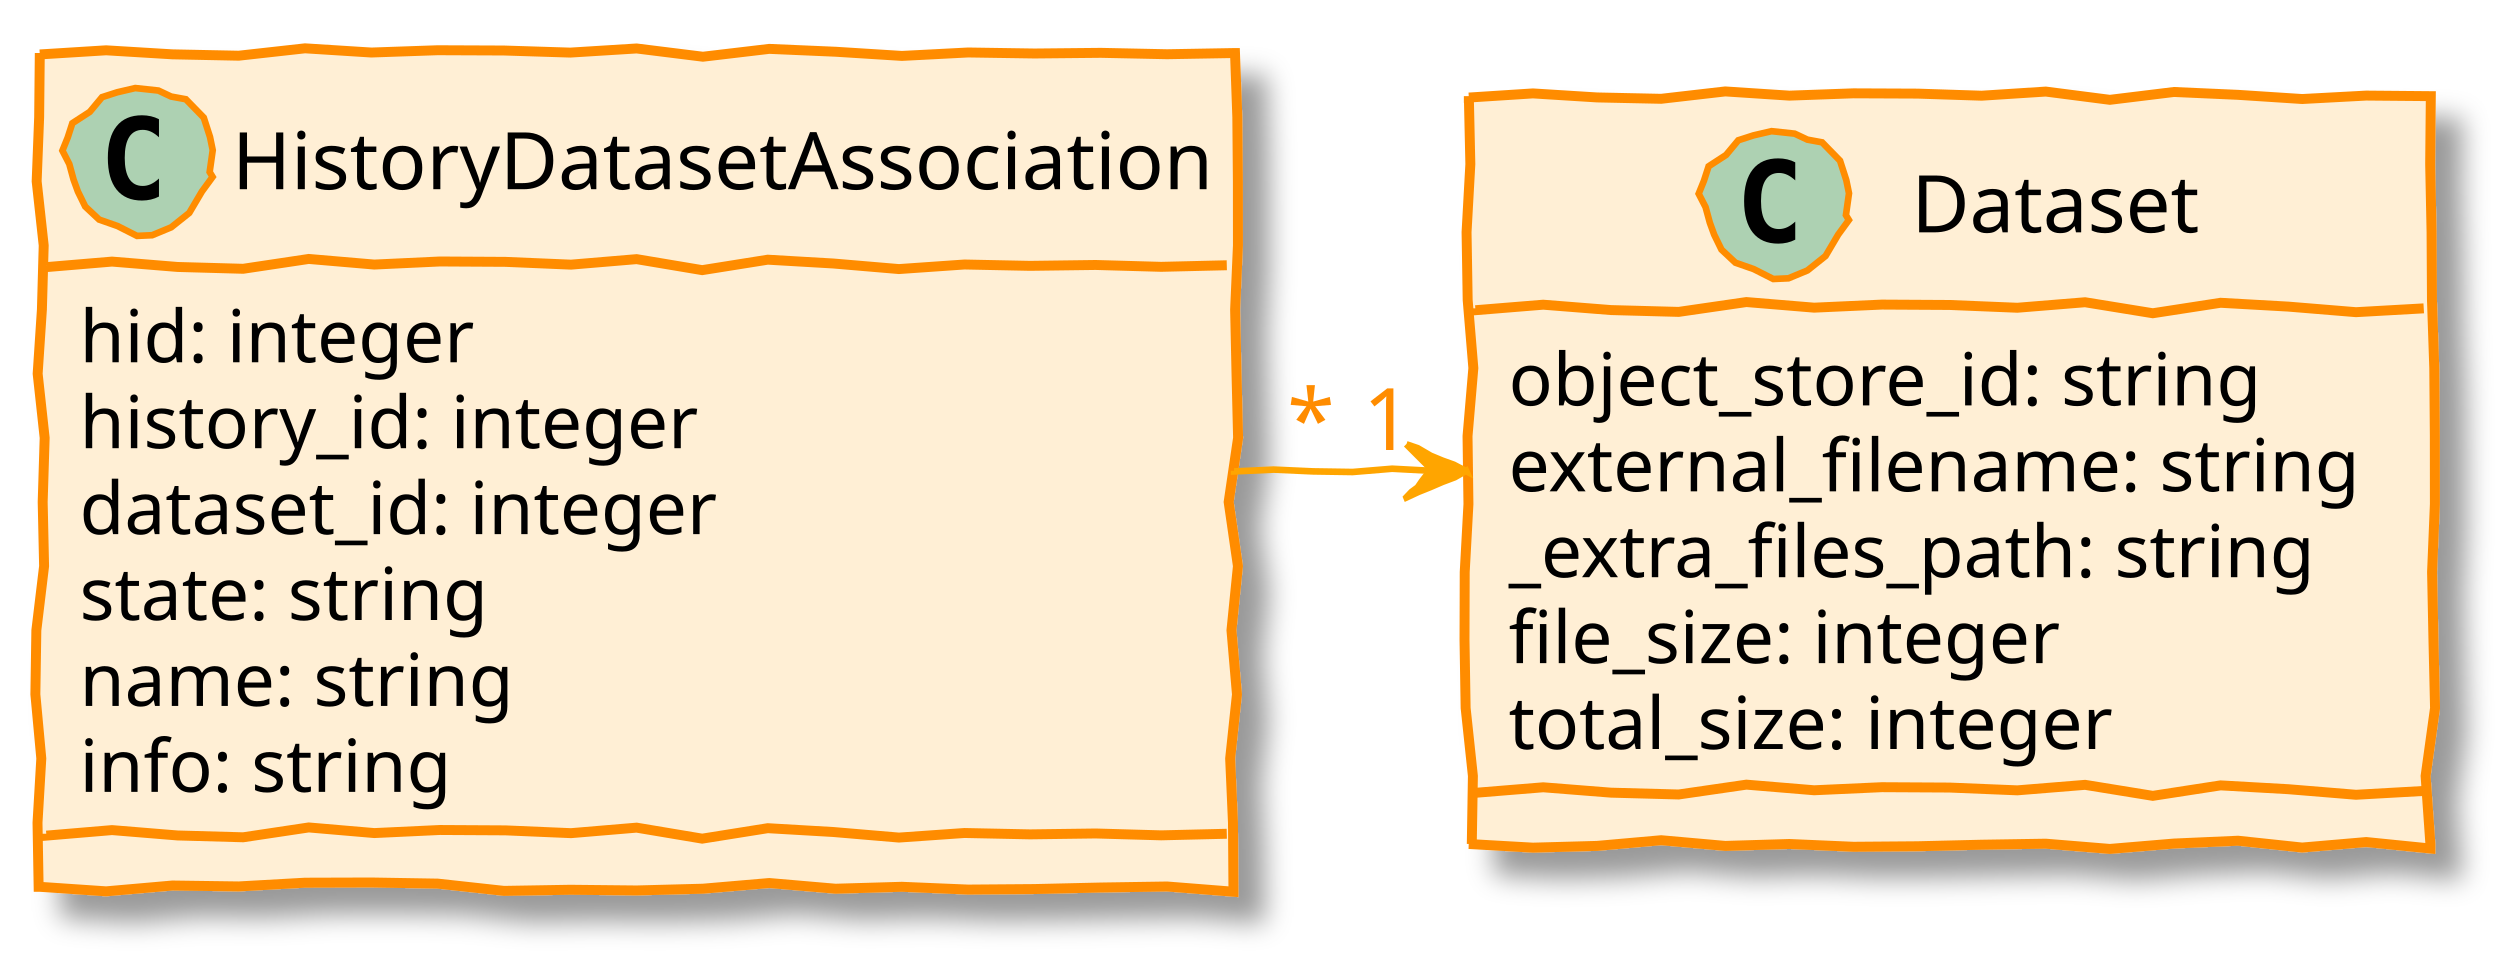
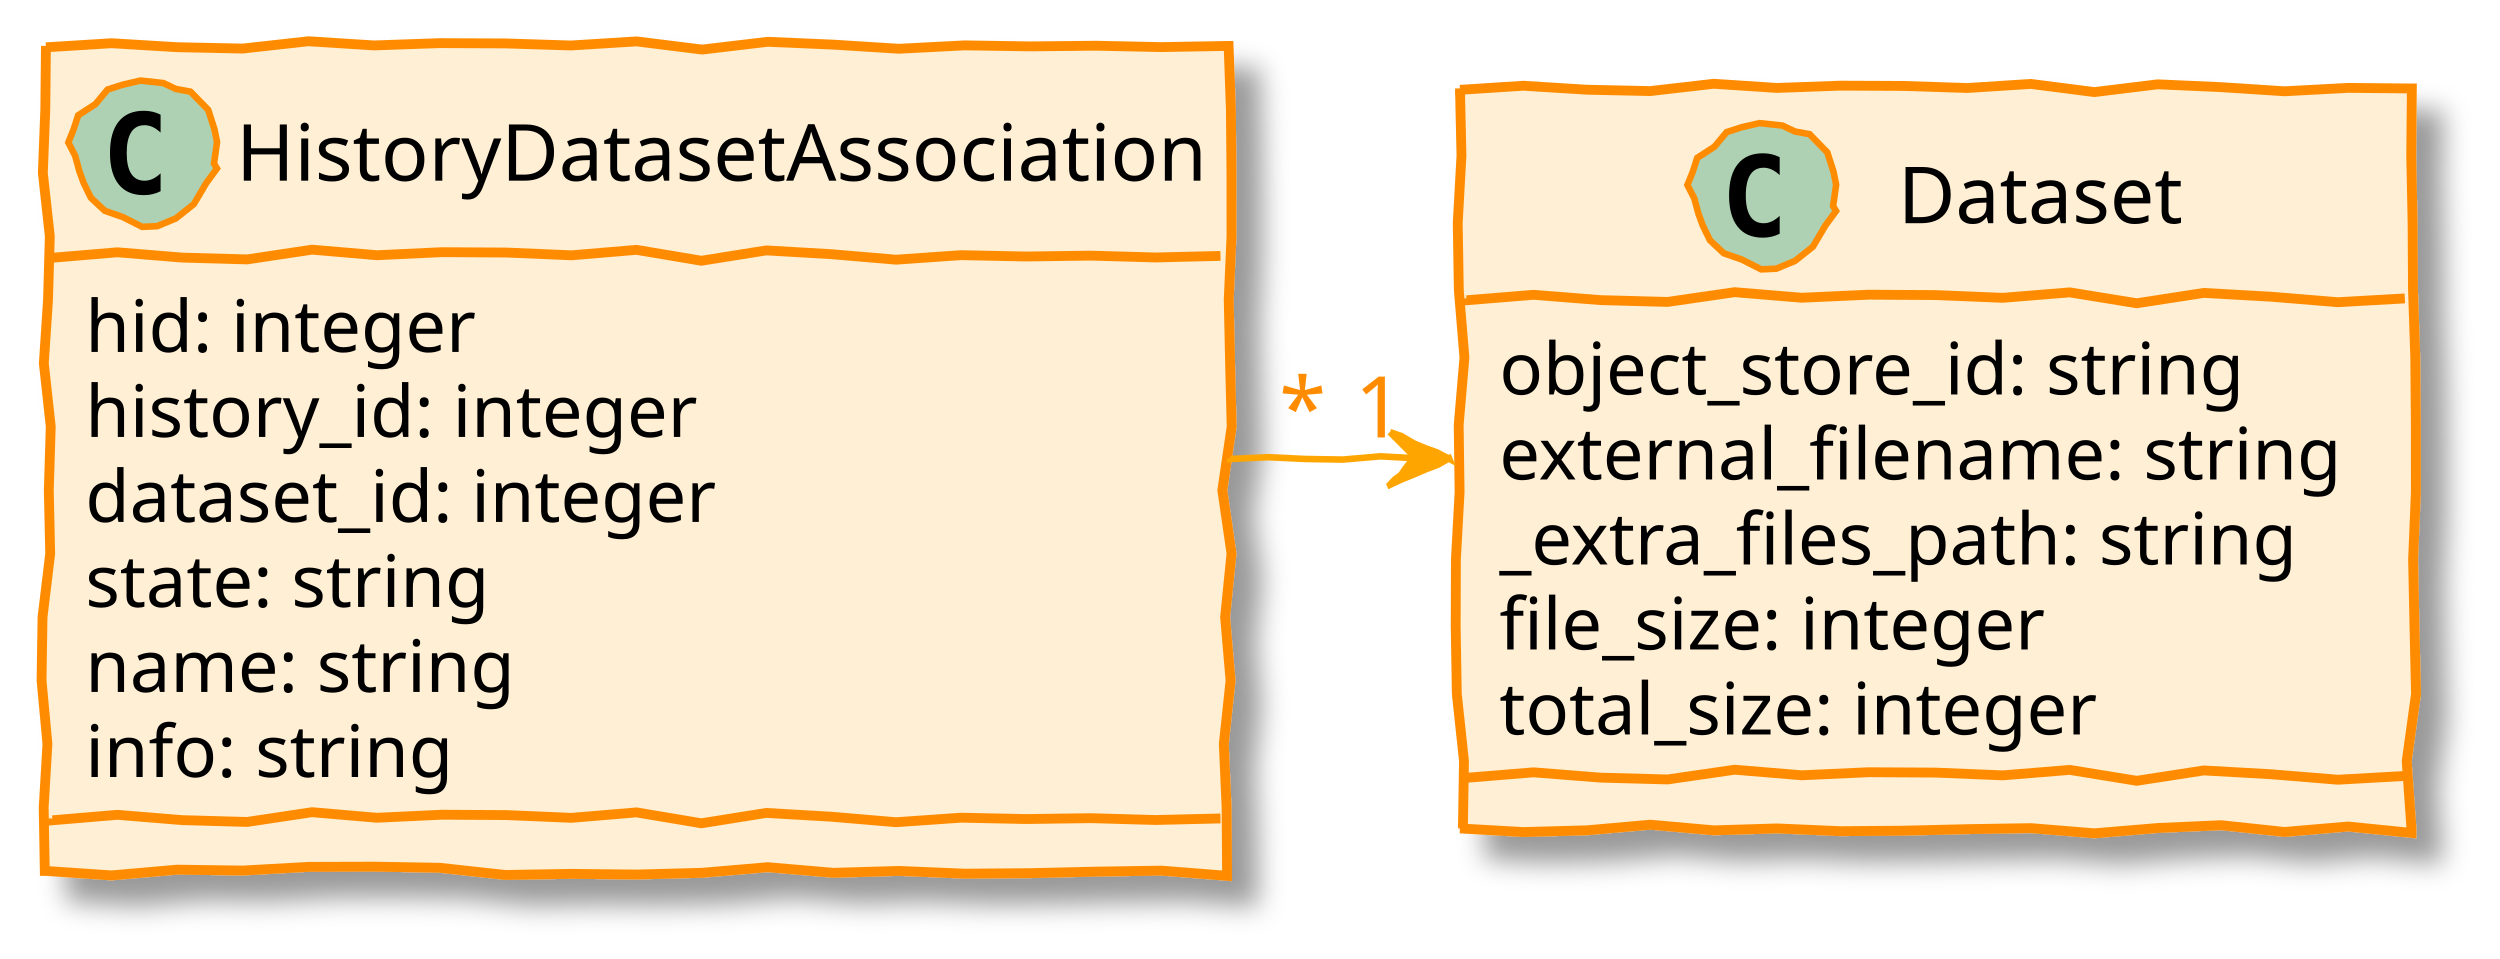
- <svg xmlns="http://www.w3.org/2000/svg" contentScriptType="application/ecmascript" contentStyleType="text/css" height="144px" preserveAspectRatio="none" style="width:377px;height:144px;" version="1.1" viewBox="0 0 377 144" width="377px" zoomAndPan="magnify">
+ <svg xmlns="http://www.w3.org/2000/svg" contentScriptType="application/ecmascript" contentStyleType="text/css" height="146px" preserveAspectRatio="none" style="width:381px;height:146px;background:#FFFFFF;" version="1.1" viewBox="0 0 381 146" width="381px" zoomAndPan="magnify">
  <defs>
    <filter height="300%" id="f1qo7odmevwjkg" width="300%" x="-1" y="-1">
      <feGaussianBlur result="blurOut" stdDeviation="2.0" />
      <feColorMatrix in="blurOut" result="blurOut2" type="matrix" values="0 0 0 0 0 0 0 0 0 0 0 0 0 0 0 0 0 0 .4 0" />
      <feOffset dx="4.0" dy="4.0" in="blurOut2" result="blurOut3" />
      <feBlend in="SourceGraphic" in2="blurOut3" mode="normal" />
    </filter>
  </defs>
  <g>
-     <polygon fill="#FFEFD5" filter="url(#f1qo7odmevwjkg)" points="6,8,6,8.21,16,7.586,26,8.193,36,8.4,46,7.287,56,7.922,66,7.574,76,7.617,86,7.932,96,7.309,106,8.554,116,7.37,126,7.802,136,8.432,146,7.914,156,8.068,166,7.968,176,8.178,186,8,186.239,8,186.586,17.672,186.671,27.343,186.679,37.015,186.255,46.686,186.464,56.358,186.702,66.029,185.279,75.701,186.679,85.373,185.703,95.044,186.534,104.716,185.505,114.387,185.931,124.059,186,133.731,186,134.472,176,133.682,166,133.836,156,134.069,146,134.147,136,133.727,126,134.018,116,133.158,106,134.015,96,134.279,86,134.175,76,134.344,66,133.247,56,133.078,46,133.109,36,133.672,26,133.534,16,134.412,6,133.731,5.825,133.731,5.657,124.059,6.228,114.387,5.333,104.716,5.481,95.044,6.649,85.373,6.436,75.701,6.734,66.029,5.678,56.358,6.319,46.686,6.59,37.015,5.528,27.343,5.904,17.672,6,8" style="stroke: #FF8C00; stroke-width: 1.5;" />
-     <polygon fill="#ADD1B2" points="32.061,26.676,30.448,28.879,28.541,32.106,25.814,34.28,22.947,35.47,20.662,35.573,17.725,34.086,14.953,33.114,12.85,31.141,11.746,28.883,11.092,27.084,10.451,24.736,9.41,22.715,10.21,20.741,10.91,18.579,13.539,16.869,15.389,14.651,17.678,13.914,20.4,13.28,23.89,13.657,25.802,14.559,28.025,14.967,30.727,17.736,31.669,20.659,32.079,22.653,31.615,25.94" style="stroke: #FF8C00; stroke-width: 1.0;" />
-     <path d="M23.973,29.643 Q23.392,29.942 22.753,30.091 Q22.114,30.241 21.408,30.241 Q18.901,30.241 17.581,28.589 Q16.262,26.937 16.262,23.816 Q16.262,20.686 17.581,19.035 Q18.901,17.383 21.408,17.383 Q22.114,17.383 22.761,17.532 Q23.409,17.682 23.973,17.98 L23.973,20.703 Q23.342,20.122 22.749,19.852 Q22.155,19.582 21.524,19.582 Q20.18,19.582 19.495,20.649 Q18.81,21.716 18.81,23.816 Q18.81,25.908 19.495,26.974 Q20.18,28.041 21.524,28.041 Q22.155,28.041 22.749,27.771 Q23.342,27.502 23.973,26.92 Z " />
-     <text fill="#000000" font-family="sans-serif" font-size="12" lengthAdjust="spacingAndGlyphs" textLength="148" x="35" y="28.535">HistoryDatasetAssociation</text>
-     <path d="M7,40 L7,40.28 L16.889,39.448 L26.778,40.258 L36.667,40.533 L46.556,39.049 L56.444,39.896 L66.333,39.431 L76.222,39.489 L86.111,39.909 L96,39.078 L105.889,40.738 L115.778,39.16 L125.667,39.736 L135.556,40.576 L145.444,39.886 L155.333,40.091 L165.222,39.957 L175.111,40.238 L185,40 " fill="#FFEFD5" style="stroke: #FF8C00; stroke-width: 1.5;" />
-     <text fill="#000000" font-family="sans-serif" font-size="11" lengthAdjust="spacingAndGlyphs" textLength="61" x="12" y="54.635">hid: integer</text>
-     <text fill="#000000" font-family="sans-serif" font-size="11" lengthAdjust="spacingAndGlyphs" textLength="98" x="12" y="67.59">history_id: integer</text>
-     <text fill="#000000" font-family="sans-serif" font-size="11" lengthAdjust="spacingAndGlyphs" textLength="99" x="12" y="80.545">dataset_id: integer</text>
-     <text fill="#000000" font-family="sans-serif" font-size="11" lengthAdjust="spacingAndGlyphs" textLength="64" x="12" y="93.5">state: string</text>
-     <text fill="#000000" font-family="sans-serif" font-size="11" lengthAdjust="spacingAndGlyphs" textLength="67" x="12" y="106.455">name: string</text>
-     <text fill="#000000" font-family="sans-serif" font-size="11" lengthAdjust="spacingAndGlyphs" textLength="59" x="12" y="119.41">info: string</text>
-     <path d="M7,125.731 L7,126.011 L16.889,125.178 L26.778,125.988 L36.667,126.263 L46.556,124.779 L56.444,125.627 L66.333,125.162 L76.222,125.219 L86.111,125.64 L96,124.809 L105.889,126.469 L115.778,124.89 L125.667,125.467 L135.556,126.306 L145.444,125.616 L155.333,125.822 L165.222,125.688 L175.111,125.969 L185,125.731 " fill="#FFEFD5" style="stroke: #FF8C00; stroke-width: 1.5;" />
-     <polygon fill="#FFEFD5" filter="url(#f1qo7odmevwjkg)" points="221.5,14.5,221.5,14.71,231.167,14.086,240.833,14.693,250.5,14.9,260.167,13.787,269.833,14.422,279.5,14.073,289.167,14.117,298.833,14.432,308.5,13.809,318.167,15.054,327.833,13.87,337.5,14.302,347.167,14.932,356.833,14.414,366.5,14.5,366.568,14.5,366.468,24.752,366.678,35.005,366.739,45.257,367.086,55.509,367.171,65.761,367.179,76.014,366.755,86.266,366.964,96.519,367.202,106.771,365.779,117.023,366.5,127.275,366.5,127.954,356.833,126.979,347.167,127.809,337.5,126.78,327.833,127.207,318.167,128.017,308.5,127.227,298.833,127.381,289.167,127.614,279.5,127.692,269.833,127.272,260.167,127.563,250.5,126.703,240.833,127.56,231.167,127.824,221.5,127.275,221.945,127.275,222.113,117.023,221.017,106.771,220.848,96.519,220.879,86.266,221.441,76.014,221.304,65.761,222.181,55.509,221.325,45.257,221.157,35.005,221.728,24.752,221.5,14.5" style="stroke: #FF8C00; stroke-width: 1.5;" />
-     <polygon fill="#ADD1B2" points="278.811,33.176,277.198,35.379,275.291,38.606,272.564,40.78,269.697,41.97,267.412,42.073,264.475,40.586,261.703,39.614,259.599,37.641,258.496,35.383,257.842,33.584,257.201,31.236,256.16,29.215,256.96,27.241,257.66,25.079,260.289,23.369,262.139,21.151,264.428,20.414,267.15,19.78,270.64,20.157,272.552,21.058,274.775,21.467,277.477,24.236,278.419,27.159,278.829,29.153,278.365,32.44" style="stroke: #FF8C00; stroke-width: 1.0;" />
-     <path d="M270.723,36.143 Q270.142,36.442 269.503,36.591 Q268.864,36.741 268.158,36.741 Q265.651,36.741 264.332,35.089 Q263.012,33.437 263.012,30.316 Q263.012,27.186 264.332,25.535 Q265.651,23.883 268.158,23.883 Q268.864,23.883 269.511,24.032 Q270.159,24.182 270.723,24.48 L270.723,27.203 Q270.092,26.622 269.499,26.352 Q268.905,26.082 268.274,26.082 Q266.93,26.082 266.245,27.149 Q265.56,28.216 265.56,30.316 Q265.56,32.408 266.245,33.474 Q266.93,34.541 268.274,34.541 Q268.905,34.541 269.499,34.271 Q270.092,34.002 270.723,33.42 Z " />
-     <text fill="#000000" font-family="sans-serif" font-size="12" lengthAdjust="spacingAndGlyphs" textLength="44" x="288.25" y="35.035">Dataset</text>
-     <path d="M222.5,46.5 L222.5,46.78 L232.714,45.948 L242.929,46.758 L253.143,47.033 L263.357,45.549 L273.571,46.396 L283.786,45.931 L294,45.989 L304.214,46.409 L314.429,45.578 L324.643,47.238 L334.857,45.66 L345.071,46.236 L355.286,47.076 L365.5,46.5 " fill="#FFEFD5" style="stroke: #FF8C00; stroke-width: 1.5;" />
-     <text fill="#000000" font-family="sans-serif" font-size="11" lengthAdjust="spacingAndGlyphs" textLength="121" x="227.5" y="61.135">object_store_id: string</text>
-     <text fill="#000000" font-family="sans-serif" font-size="11" lengthAdjust="spacingAndGlyphs" textLength="133" x="227.5" y="74.09">external_filename: string</text>
-     <text fill="#000000" font-family="sans-serif" font-size="11" lengthAdjust="spacingAndGlyphs" textLength="130" x="227.5" y="87.045">_extra_files_path: string</text>
-     <text fill="#000000" font-family="sans-serif" font-size="11" lengthAdjust="spacingAndGlyphs" textLength="87" x="227.5" y="100">file_size: integer</text>
-     <text fill="#000000" font-family="sans-serif" font-size="11" lengthAdjust="spacingAndGlyphs" textLength="95" x="227.5" y="112.955">total_size: integer</text>
-     <path d="M222.5,119.275 L222.5,119.556 L232.714,118.723 L242.929,119.533 L253.143,119.808 L263.357,118.324 L273.571,119.172 L283.786,118.707 L294,118.764 L304.214,119.184 L314.429,118.354 L324.643,120.014 L334.857,118.435 L345.071,119.012 L355.286,119.851 L365.5,119.275 " fill="#FFEFD5" style="stroke: #FF8C00; stroke-width: 1.5;" />
-     <path d="M186.106,71 L186.106,71.093 L192.063,70.816 L198.021,71.086 L203.979,71.178 L209.936,70.683 L215.894,71 " fill="none" style="stroke: #FFA500; stroke-width: 1.0;" />
-     <polygon fill="#FFA500" points="221.087,71,221.115,71.064,219.231,70.074,217.513,69.459,215.741,68.722,213.79,67.583,212.087,67,212.069,66.982,212.786,67.7,213.596,68.51,214.471,69.384,215.124,70.037,216.087,71,216.217,71.13,215.138,71.651,214.44,72.553,213.789,73.502,212.867,74.18,212.087,75,212.096,75.021,213.883,74.19,215.711,73.454,217.519,72.673,219.366,71.978,221.087,71" style="stroke: #FFA500; stroke-width: 1.0;" />
-     <text fill="#FF8C00" font-family="sans-serif" font-size="13" lengthAdjust="spacingAndGlyphs" textLength="6" x="194.107" y="67.949">*</text>
-     <text fill="#FF8C00" font-family="sans-serif" font-size="13" lengthAdjust="spacingAndGlyphs" textLength="8" x="205.516" y="67.856">1</text>
+     <polygon fill="#FFEFD5" filter="url(#f1qo7odmevwjkg)" points="7,7,7,7.21,17,6.586,27,7.193,37,7.4,47,6.287,57,6.922,67,6.574,77,6.617,87,6.932,97,6.309,107,7.554,117,6.37,127,6.802,137,7.432,147,6.914,157,7.068,167,6.968,177,7.178,187,7,187.239,7,187.586,16.672,187.671,26.343,187.679,36.015,187.255,45.686,187.464,55.358,187.702,65.029,186.279,74.701,187.679,84.373,186.703,94.044,187.534,103.716,186.505,113.387,186.931,123.059,187,132.731,187,133.472,177,132.682,167,132.836,157,133.069,147,133.147,137,132.727,127,133.018,117,132.158,107,133.015,97,133.279,87,133.175,77,133.344,67,132.247,57,132.078,47,132.109,37,132.672,27,132.534,17,133.412,7,132.731,6.825,132.731,6.657,123.059,7.228,113.387,6.333,103.716,6.481,94.044,7.649,84.373,7.436,74.701,7.734,65.029,6.678,55.358,7.319,45.686,7.59,36.015,6.528,26.343,6.904,16.672,7,7" style="stroke:#FF8C00;stroke-width:1.5;" />
+     <polygon fill="#ADD1B2" points="33.061,25.676,31.448,27.879,29.541,31.106,26.814,33.28,23.947,34.47,21.662,34.573,18.725,33.086,15.953,32.114,13.85,30.141,12.746,27.883,12.092,26.084,11.451,23.736,10.41,21.715,11.21,19.741,11.91,17.579,14.539,15.87,16.389,13.651,18.678,12.914,21.4,12.28,24.89,12.657,26.802,13.559,29.025,13.967,31.727,16.736,32.669,19.659,33.079,21.653,32.615,24.94" style="stroke:#FF8C00;stroke-width:1.0;" />
+     <path d="M24.473,29.143 Q23.892,29.442 23.253,29.591 Q22.614,29.741 21.908,29.741 Q19.401,29.741 18.081,28.089 Q16.762,26.437 16.762,23.316 Q16.762,20.186 18.081,18.535 Q19.401,16.883 21.908,16.883 Q22.614,16.883 23.261,17.032 Q23.909,17.182 24.473,17.48 L24.473,20.203 Q23.842,19.622 23.249,19.352 Q22.655,19.082 22.024,19.082 Q20.68,19.082 19.995,20.149 Q19.31,21.216 19.31,23.316 Q19.31,25.408 19.995,26.474 Q20.68,27.541 22.024,27.541 Q22.655,27.541 23.249,27.271 Q23.842,27.002 24.473,26.42 Z " fill="#000000" />
+     <text fill="#000000" font-family="sans-serif" font-size="12" lengthAdjust="spacing" textLength="148" x="36" y="27.535">HistoryDatasetAssociation</text>
+     <path d="M8,39 L8,39.28 L17.889,38.448 L27.778,39.258 L37.667,39.533 L47.556,38.049 L57.444,38.896 L67.333,38.431 L77.222,38.489 L87.111,38.909 L97,38.078 L106.889,39.738 L116.778,38.16 L126.667,38.736 L136.556,39.576 L146.444,38.886 L156.333,39.091 L166.222,38.957 L176.111,39.238 L186,39 " fill="#FFEFD5" style="stroke:#FF8C00;stroke-width:1.5;" />
+     <text fill="#000000" font-family="sans-serif" font-size="11" lengthAdjust="spacing" textLength="61" x="13" y="53.635">hid: integer</text>
+     <text fill="#000000" font-family="sans-serif" font-size="11" lengthAdjust="spacing" textLength="98" x="13" y="66.59">history_id: integer</text>
+     <text fill="#000000" font-family="sans-serif" font-size="11" lengthAdjust="spacing" textLength="99" x="13" y="79.545">dataset_id: integer</text>
+     <text fill="#000000" font-family="sans-serif" font-size="11" lengthAdjust="spacing" textLength="64" x="13" y="92.5">state: string</text>
+     <text fill="#000000" font-family="sans-serif" font-size="11" lengthAdjust="spacing" textLength="67" x="13" y="105.455">name: string</text>
+     <text fill="#000000" font-family="sans-serif" font-size="11" lengthAdjust="spacing" textLength="59" x="13" y="118.41">info: string</text>
+     <path d="M8,124.731 L8,125.011 L17.889,124.178 L27.778,124.988 L37.667,125.263 L47.556,123.779 L57.444,124.627 L67.333,124.162 L77.222,124.219 L87.111,124.64 L97,123.809 L106.889,125.469 L116.778,123.89 L126.667,124.467 L136.556,125.306 L146.444,124.616 L156.333,124.822 L166.222,124.688 L176.111,124.969 L186,124.731 " fill="#FFEFD5" style="stroke:#FF8C00;stroke-width:1.5;" />
+     <polygon fill="#FFEFD5" filter="url(#f1qo7odmevwjkg)" points="222.5,13.48,222.5,13.69,232.167,13.066,241.833,13.673,251.5,13.88,261.167,12.767,270.833,13.402,280.5,13.053,290.167,13.097,299.833,13.412,309.5,12.789,319.167,14.034,328.833,12.85,338.5,13.282,348.167,13.912,357.833,13.394,367.5,13.48,367.568,13.48,367.468,23.732,367.678,33.985,367.739,44.237,368.086,54.489,368.171,64.742,368.179,74.994,367.755,85.246,367.964,95.499,368.202,105.751,366.779,116.003,367.5,126.255,367.5,126.934,357.833,125.959,348.167,126.789,338.5,125.76,328.833,126.187,319.167,126.997,309.5,126.207,299.833,126.361,290.167,126.594,280.5,126.672,270.833,126.251,261.167,126.543,251.5,125.683,241.833,126.54,232.167,126.804,222.5,126.255,222.945,126.255,223.113,116.003,222.017,105.751,221.848,95.499,221.879,85.246,222.441,74.994,222.304,64.742,223.181,54.489,222.325,44.237,222.157,33.985,222.728,23.732,222.5,13.48" style="stroke:#FF8C00;stroke-width:1.5;" />
+     <polygon fill="#ADD1B2" points="279.811,32.156,278.198,34.359,276.291,37.586,273.564,39.76,270.697,40.95,268.412,41.053,265.475,39.566,262.703,38.594,260.599,36.621,259.496,34.363,258.842,32.565,258.201,30.216,257.16,28.195,257.96,26.221,258.66,24.059,261.289,22.349,263.139,20.131,265.428,19.394,268.15,18.76,271.64,19.137,273.552,20.038,275.775,20.447,278.477,23.216,279.419,26.139,279.829,28.133,279.365,31.42" style="stroke:#FF8C00;stroke-width:1.0;" />
+     <path d="M271.223,35.623 Q270.642,35.922 270.003,36.071 Q269.364,36.221 268.658,36.221 Q266.151,36.221 264.832,34.569 Q263.512,32.917 263.512,29.796 Q263.512,26.666 264.832,25.015 Q266.151,23.363 268.658,23.363 Q269.364,23.363 270.011,23.512 Q270.659,23.662 271.223,23.96 L271.223,26.683 Q270.592,26.102 269.999,25.832 Q269.405,25.562 268.774,25.562 Q267.43,25.562 266.745,26.629 Q266.06,27.696 266.06,29.796 Q266.06,31.888 266.745,32.954 Q267.43,34.021 268.774,34.021 Q269.405,34.021 269.999,33.751 Q270.592,33.481 271.223,32.9 Z " fill="#000000" />
+     <text fill="#000000" font-family="sans-serif" font-size="12" lengthAdjust="spacing" textLength="44" x="289.25" y="34.015">Dataset</text>
+     <path d="M223.5,45.48 L223.5,45.76 L233.714,44.928 L243.929,45.738 L254.143,46.013 L264.357,44.529 L274.571,45.376 L284.786,44.911 L295,44.969 L305.214,45.389 L315.429,44.558 L325.643,46.218 L335.857,44.64 L346.071,45.216 L356.286,46.056 L366.5,45.48 " fill="#FFEFD5" style="stroke:#FF8C00;stroke-width:1.5;" />
+     <text fill="#000000" font-family="sans-serif" font-size="11" lengthAdjust="spacing" textLength="121" x="228.5" y="60.115">object_store_id: string</text>
+     <text fill="#000000" font-family="sans-serif" font-size="11" lengthAdjust="spacing" textLength="133" x="228.5" y="73.07">external_filename: string</text>
+     <text fill="#000000" font-family="sans-serif" font-size="11" lengthAdjust="spacing" textLength="130" x="228.5" y="86.025">_extra_files_path: string</text>
+     <text fill="#000000" font-family="sans-serif" font-size="11" lengthAdjust="spacing" textLength="87" x="228.5" y="98.98">file_size: integer</text>
+     <text fill="#000000" font-family="sans-serif" font-size="11" lengthAdjust="spacing" textLength="95" x="228.5" y="111.935">total_size: integer</text>
+     <path d="M223.5,118.255 L223.5,118.536 L233.714,117.703 L243.929,118.513 L254.143,118.788 L264.357,117.304 L274.571,118.152 L284.786,117.687 L295,117.744 L305.214,118.165 L315.429,117.334 L325.643,118.994 L335.857,117.415 L346.071,117.992 L356.286,118.831 L366.5,118.255 " fill="#FFEFD5" style="stroke:#FF8C00;stroke-width:1.5;" />
+     <path d="M187.49,69.86 L187.49,69.953 L193.21,69.676 L198.93,69.946 L204.65,70.038 L210.37,69.543 L216.09,69.86 " fill="none" style="stroke:#FFA500;stroke-width:1.0;" />
+     <polygon fill="#FFA500" points="220.83,69.86,220.858,69.924,218.974,68.934,217.256,68.319,215.484,67.582,213.533,66.443,211.83,65.86,211.812,65.842,212.53,66.559,213.34,67.37,214.214,68.244,214.867,68.897,215.83,69.86,215.96,69.99,214.881,70.511,214.183,71.413,213.532,72.362,212.61,73.04,211.83,73.86,211.839,73.881,213.626,73.05,215.454,72.314,217.262,71.533,219.109,70.838,220.83,69.86" style="stroke:#FFA500;stroke-width:1.0;" />
+     <text fill="#FF8C00" font-family="sans-serif" font-size="13" lengthAdjust="spacing" textLength="6" x="194.94" y="66.843">*</text>
+     <text fill="#FF8C00" font-family="sans-serif" font-size="13" lengthAdjust="spacing" textLength="8" x="206.446" y="66.67">1</text>
  </g>
</svg>
